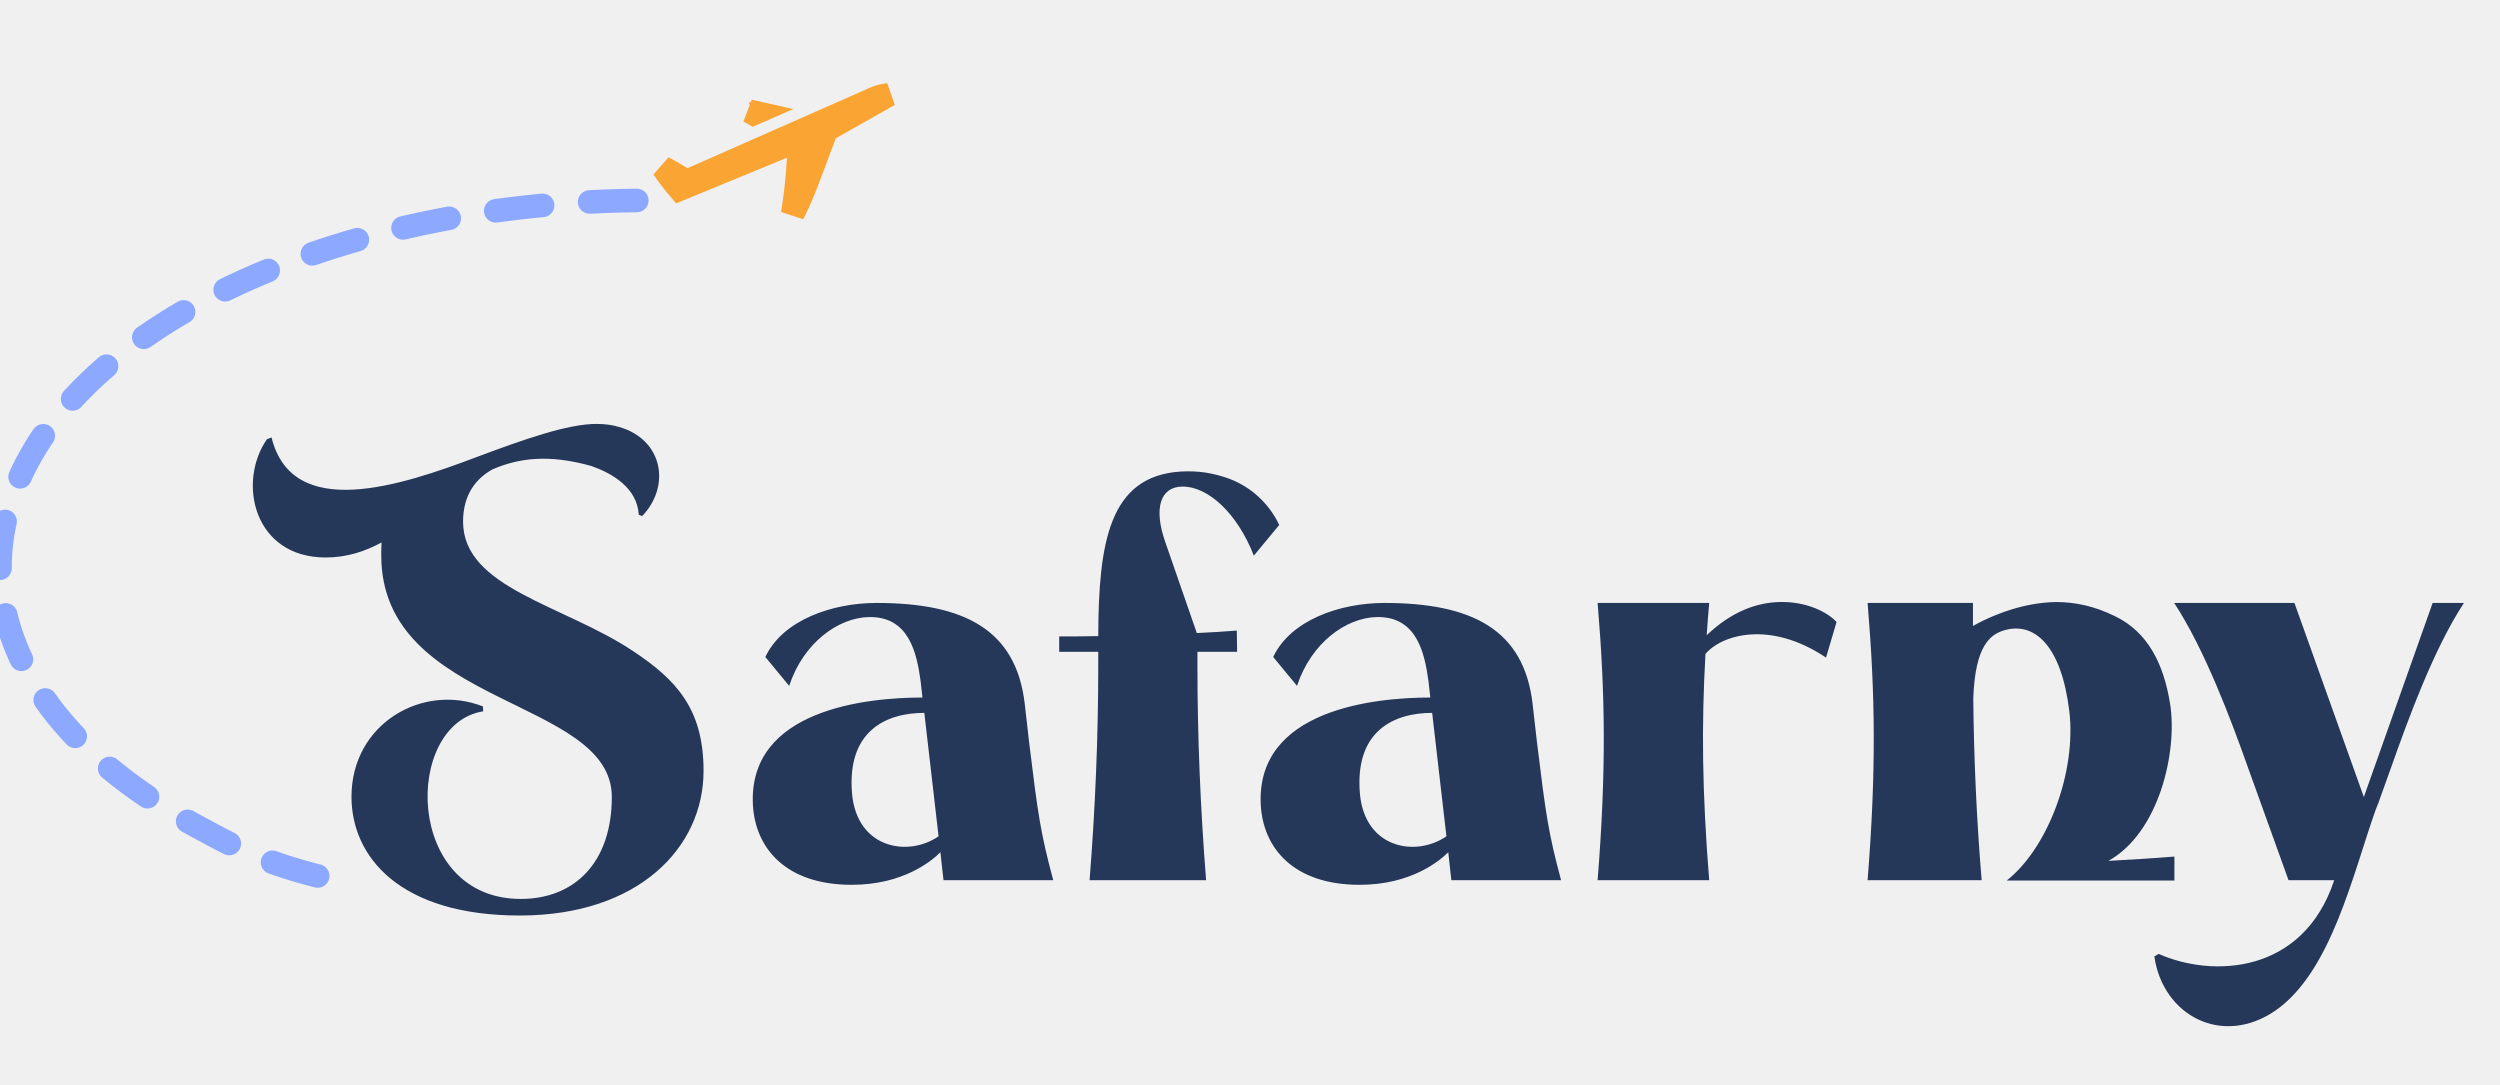
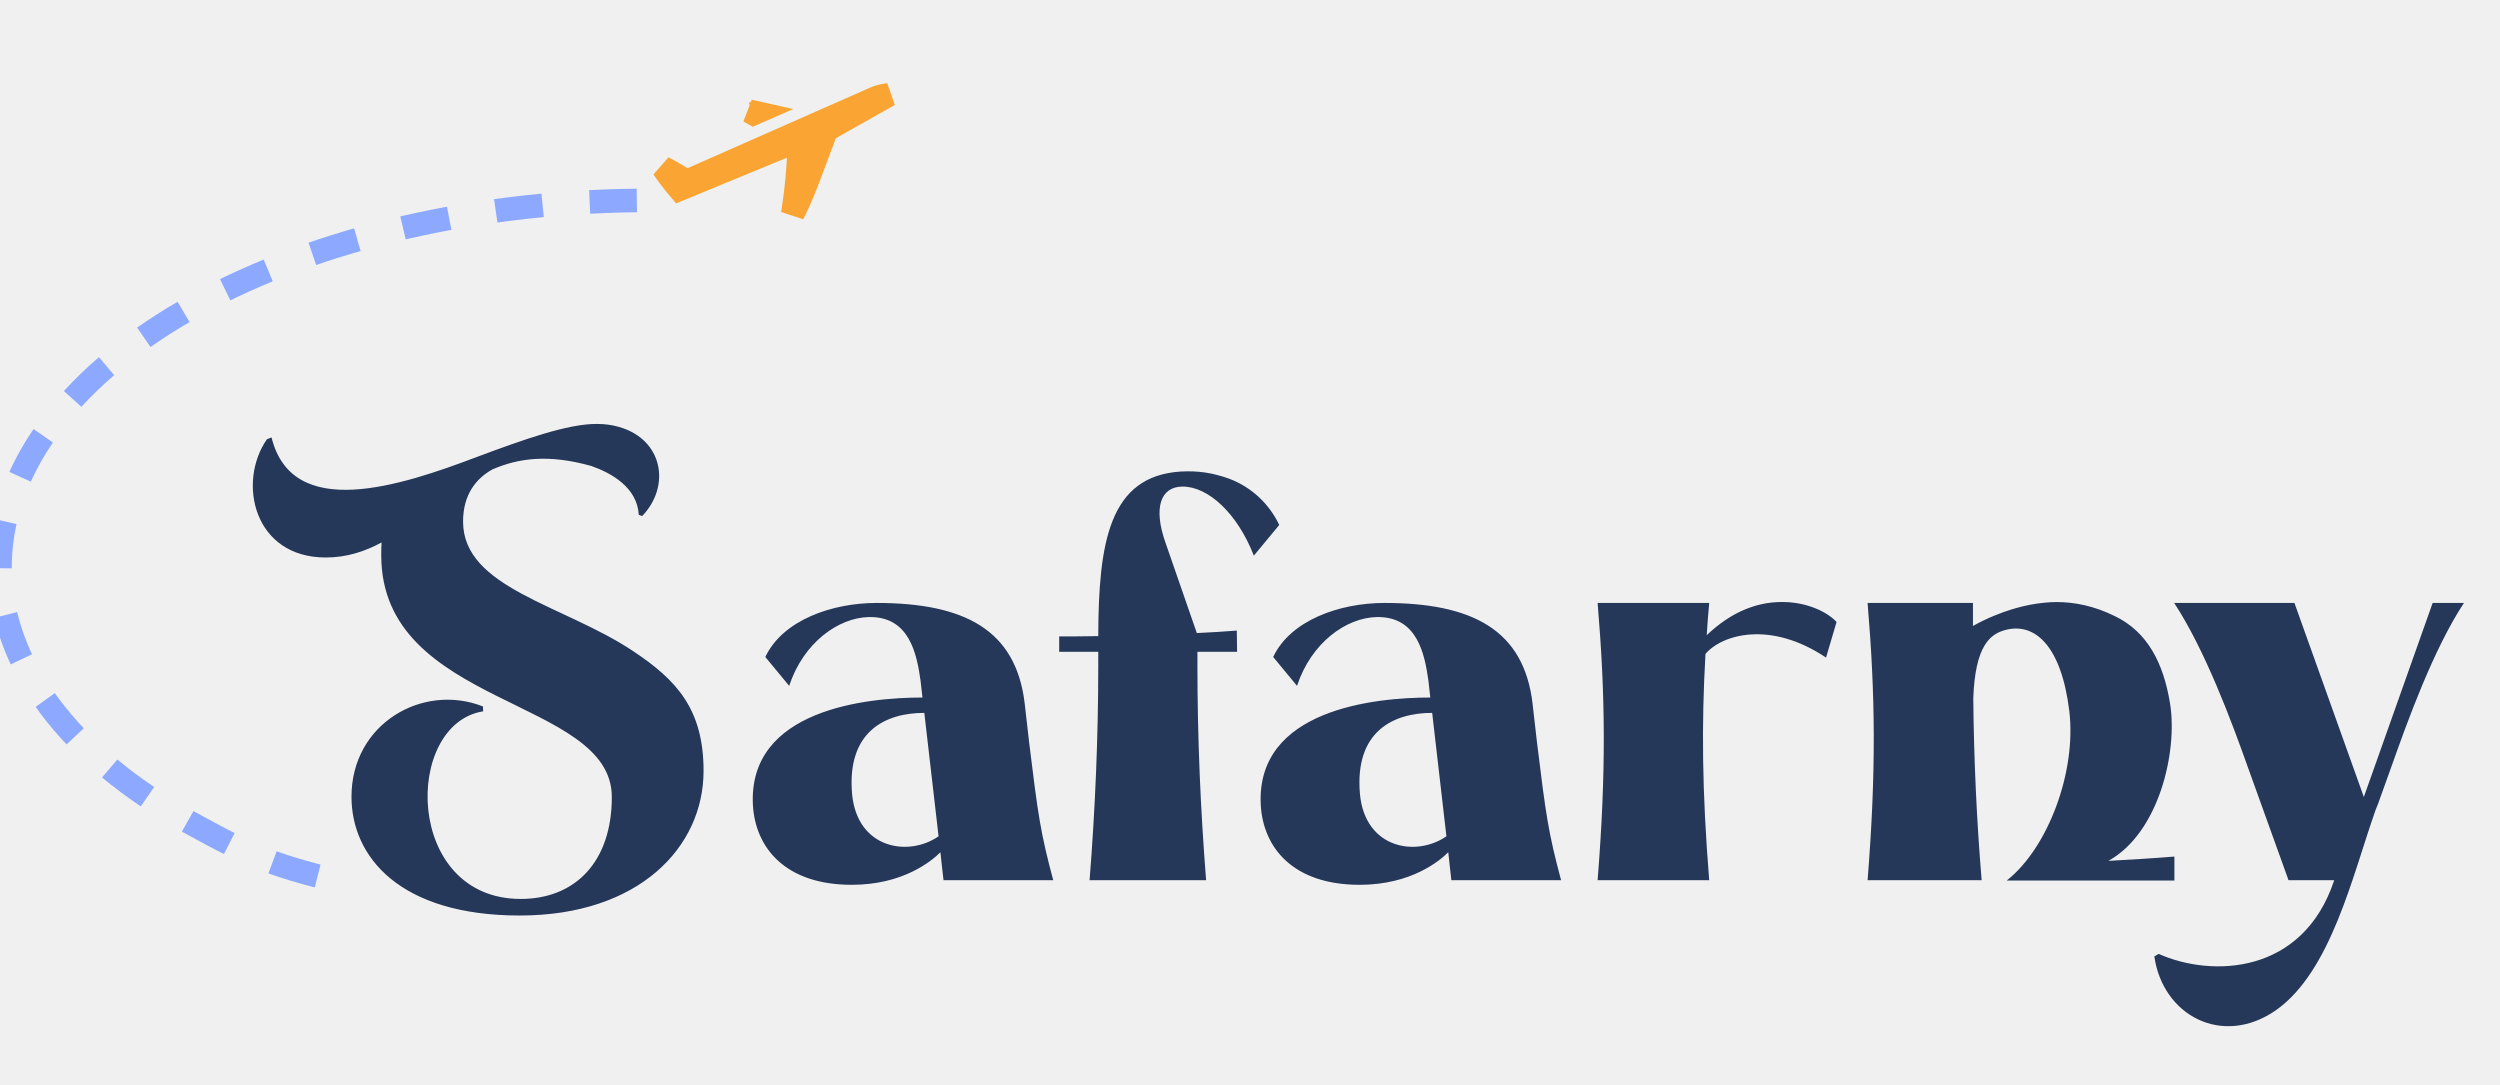
<svg xmlns="http://www.w3.org/2000/svg" width="106" height="46" viewBox="0 0 106 46" fill="none">
-   <g clip-path="url(#clip0_3003_3165)">
+   <g clipPath="url(#clip0_3003_3165)">
    <path d="M25.311 17.975C25.639 17.975 25.954 18.014 26.257 18.105C28.11 18.639 28.451 20.605 27.229 21.88L27.084 21.828C27.019 20.67 25.928 20.058 25.074 19.758C23.261 19.251 21.999 19.42 20.882 19.901C20.199 20.279 19.634 20.956 19.634 22.115C19.634 24.94 23.904 25.643 26.848 27.609C28.688 28.832 29.831 30.069 29.831 32.686C29.831 35.928 27.084 38.818 22.038 38.818C16.953 38.818 14.903 36.331 14.903 33.78C14.903 30.681 17.926 28.95 20.475 29.952L20.488 30.16C17.098 30.694 17.137 38.115 22.078 38.115C24.378 38.115 25.941 36.553 25.941 33.793C25.941 29.561 16.165 30.004 16.165 23.547C16.165 23.364 16.165 23.182 16.178 23C15.481 23.378 14.706 23.638 13.813 23.638C10.751 23.638 10.054 20.448 11.316 18.626L11.513 18.547C12.393 22.115 16.98 20.605 20.238 19.368C22.157 18.652 24.075 17.962 25.311 17.975ZM37.167 25.565C40.886 25.565 43.08 26.697 43.448 29.835L43.632 31.449C44.013 34.574 44.118 35.303 44.657 37.321H40.005C39.953 36.891 39.913 36.487 39.874 36.136C39.506 36.501 38.297 37.516 36.116 37.516C33.291 37.516 32.029 35.941 31.924 34.144C31.701 30.069 36.773 29.575 39.112 29.575L39.033 28.872C38.875 27.752 38.573 26.125 36.838 26.164C35.551 26.19 34.066 27.244 33.461 29.08L32.45 27.856C33.185 26.294 35.275 25.565 37.167 25.565ZM39.191 30.226C37.561 30.226 35.892 30.994 36.129 33.675C36.352 35.993 38.52 36.344 39.795 35.459L39.191 30.226ZM50.075 19.993C50.797 19.954 51.428 20.045 52.138 20.305C53.057 20.657 53.806 21.347 54.24 22.258L53.163 23.56C52.466 21.763 51.218 20.617 50.127 20.631C49.207 20.644 48.892 21.529 49.418 23.013L50.745 26.841C51.362 26.814 51.941 26.776 52.44 26.736L52.453 27.635H52.44H50.771V28.207C50.771 31.293 50.902 34.326 51.139 37.321H46.198C46.435 34.326 46.566 31.293 46.566 28.207V27.635H44.91V26.984C45.357 26.984 45.935 26.984 46.566 26.971C46.579 23 47.026 20.188 50.061 19.993H50.075ZM58.7 25.565C62.419 25.565 64.613 26.697 64.981 29.835L65.165 31.449C65.546 34.574 65.651 35.303 66.19 37.321H61.538C61.486 36.891 61.446 36.487 61.407 36.136C61.039 36.501 59.83 37.516 57.649 37.516C54.824 37.516 53.562 35.941 53.457 34.144C53.233 30.069 58.306 29.575 60.645 29.575L60.566 28.872C60.408 27.752 60.106 26.125 58.371 26.164C57.084 26.19 55.599 27.244 54.994 29.08L53.983 27.856C54.718 26.294 56.808 25.565 58.7 25.565ZM60.724 30.226C59.094 30.226 57.425 30.994 57.662 33.675C57.885 35.993 60.053 36.344 61.328 35.459L60.724 30.226ZM75.479 25.526C76.596 25.5 77.489 25.955 77.87 26.372L77.424 27.882C75.058 26.294 73.008 26.906 72.312 27.726C72.141 30.746 72.167 33.545 72.47 37.321H67.739C68.107 32.673 68.068 29.483 67.739 25.565H72.47C72.43 26.033 72.391 26.489 72.365 26.932C73.442 25.903 74.533 25.539 75.479 25.526ZM87.175 25.526C87.977 25.526 88.804 25.695 89.672 26.125C91.051 26.788 91.735 28.116 92.011 29.835C92.339 31.879 91.538 35.316 89.396 36.501C90.316 36.449 91.249 36.396 92.195 36.318V37.334H85.086C86.834 35.954 88.042 32.738 87.74 30.16C87.451 27.635 87.753 30.16 87.753 30.16C87.753 30.16 87.924 31.605 87.74 30.16C87.399 27.348 86.255 26.385 85.033 26.71C84.389 26.88 83.746 27.361 83.667 29.614C83.693 32.217 83.811 34.782 84.022 37.321H79.186C79.554 32.673 79.514 29.483 79.186 25.565H83.653V26.541C84.271 26.19 84.915 25.955 85.296 25.838C85.927 25.643 86.544 25.539 87.175 25.526ZM92.185 25.565H97.284L100.227 33.793L103.144 25.565H104.471C103.17 27.544 102.08 30.577 101.41 32.465L100.831 34.079L100.726 34.339C99.754 37.086 98.847 41.174 96.508 42.828C94.235 44.416 91.699 43.062 91.344 40.549L91.528 40.445C93.775 41.448 97.638 41.331 98.966 37.334V37.321H97.034L95.286 32.465C94.616 30.577 93.486 27.544 92.185 25.565Z" fill="#263859" />
-     <path d="M27 8.5C23.434 8.537 19.907 8.97 16.62 9.774C13.333 10.579 10.351 11.74 7.844 13.19C5.337 14.641 3.354 16.352 2.008 18.228C0.662 20.103 -0.02 22.105 0 24.119C0.021 26.134 0.744 28.122 2.127 29.969C3.511 31.816 5.528 33.486 8.065 34.885C10.601 36.283 11.668 36.763 14.97 37.5" stroke="#8CA9FF" stroke-linecap="round" stroke-dasharray="2 2" />
+     <path d="M27 8.5C23.434 8.537 19.907 8.97 16.62 9.774C13.333 10.579 10.351 11.74 7.844 13.19C5.337 14.641 3.354 16.352 2.008 18.228C0.662 20.103 -0.02 22.105 0 24.119C0.021 26.134 0.744 28.122 2.127 29.969C3.511 31.816 5.528 33.486 8.065 34.885C10.601 36.283 11.668 36.763 14.97 37.5" stroke="#8CA9FF" strokeLinecap="round" stroke-dasharray="2 2" />
    <path d="M37.677 4.025L35.19 5.429L35.032 5.518L34.968 5.687L34.938 5.77H34.937C34.377 7.251 34.09 8.132 33.611 9.071C33.719 8.413 33.795 7.761 33.839 7.116L33.866 6.723L33.925 5.917L33.178 6.225L28.81 8.024C28.662 7.852 28.477 7.619 28.289 7.359C28.231 7.28 28.175 7.197 28.118 7.114C28.34 7.227 28.553 7.354 28.773 7.487V7.488L28.88 7.557L29.105 7.698L29.349 7.591L36.99 4.219L37.012 4.209L37.027 4.199C37.19 4.119 37.429 4.054 37.682 4.022L37.677 4.025ZM31.767 4.716C31.859 4.736 31.95 4.756 32.039 4.776L31.945 4.817L31.767 4.716Z" fill="#263859" stroke="#FAA533" />
  </g>
  <defs>
    <clipPath id="clip0_3003_3165">
      <rect width="106" height="46" fill="white" />
    </clipPath>
  </defs>
</svg>
